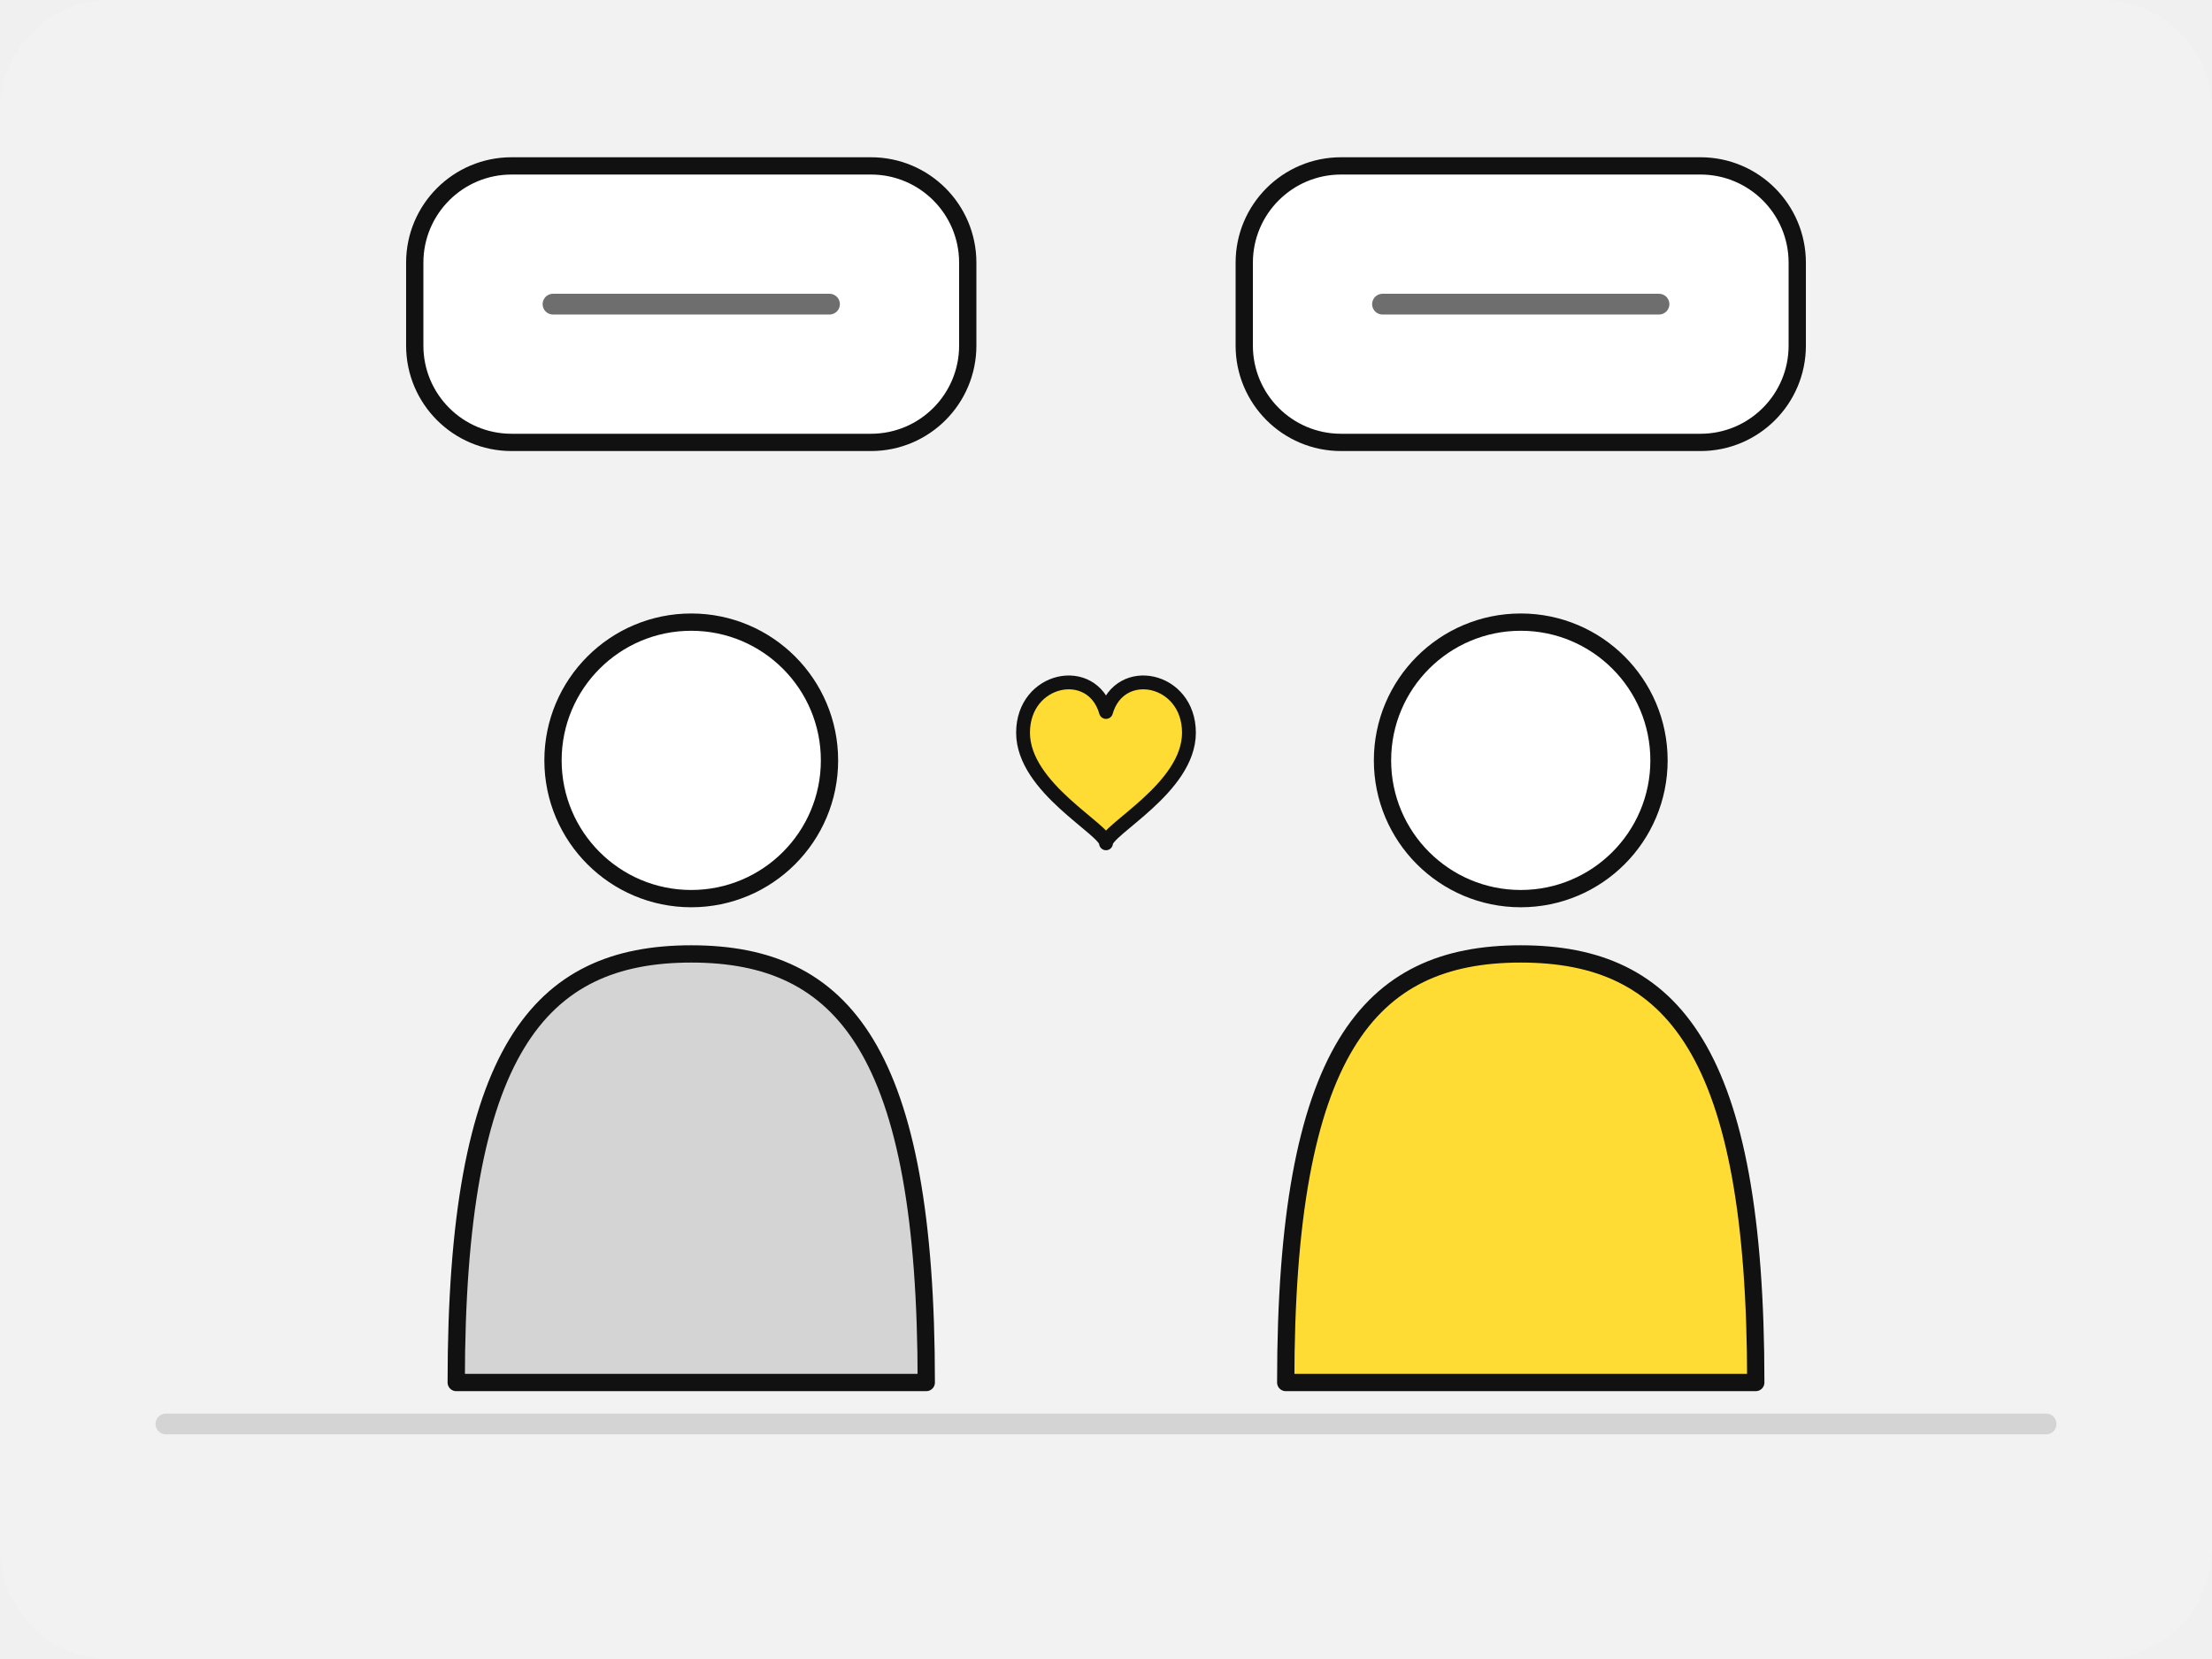
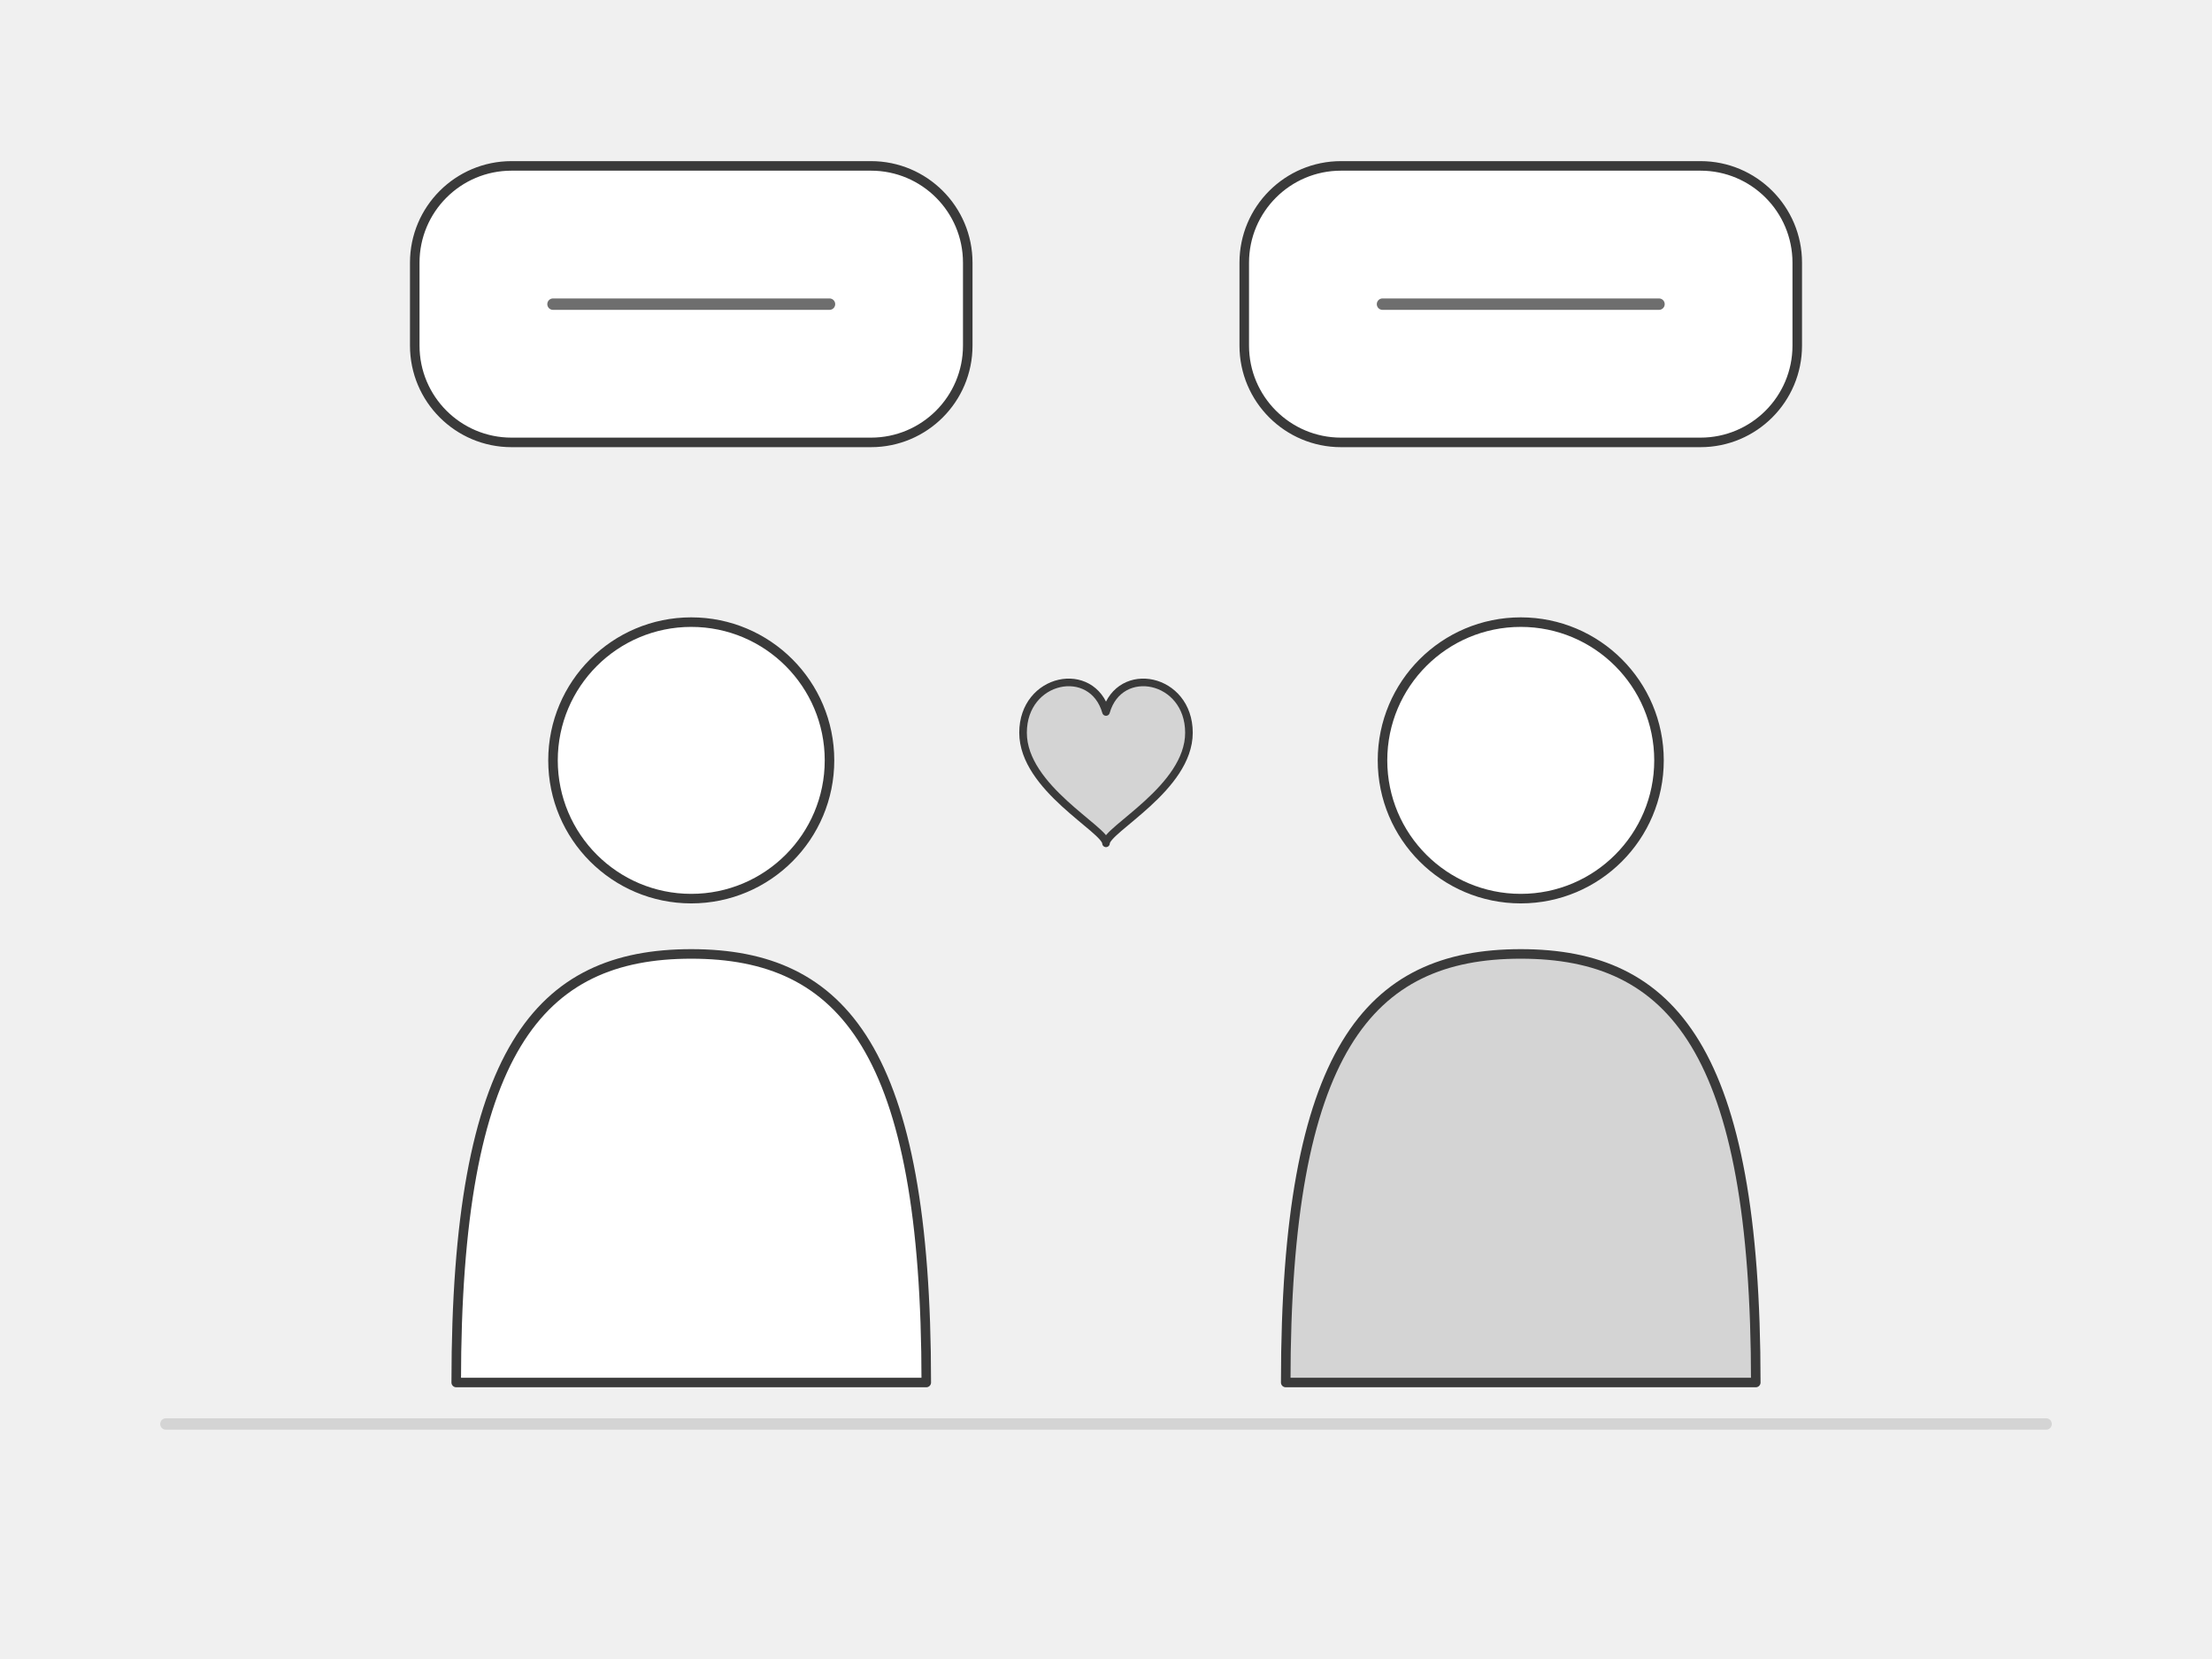
<svg xmlns="http://www.w3.org/2000/svg" viewBox="0 0 320 240" role="img" aria-label="Two people talking with speech bubbles">
-   <rect width="320" height="240" rx="16" fill="#F2F2F2" />
-   <path d="M24 206H296" stroke="#D4D4D4" stroke-width="3" stroke-linecap="round" />
-   <path d="M66.0 200.0C66.0 152.0 78.0 138.0 100 138.0C122.0 138.0 134.0 152.0 134.0 200.0Z" fill="#D4D4D4" stroke="#111111" stroke-width="2.5" stroke-linejoin="round" />
-   <circle cx="100" cy="110.0" r="20.0" fill="#fff" stroke="#111111" stroke-width="2.5" />
-   <path d="M186.0 200.0C186.0 152.0 198.0 138.0 220 138.0C242.0 138.0 254.0 152.0 254.0 200.0Z" fill="#FEDC34" stroke="#111111" stroke-width="2.5" stroke-linejoin="round" />
-   <circle cx="220" cy="110.0" r="20.0" fill="#fff" stroke="#111111" stroke-width="2.5" />
-   <rect x="60" y="24" width="80" height="40" rx="14" fill="#fff" stroke="#111111" stroke-width="2.5" />
-   <rect x="180" y="24" width="80" height="40" rx="14" fill="#fff" stroke="#111111" stroke-width="2.5" />
-   <path d="M80 44H120M200 44H240" stroke="#6E6E6E" stroke-width="3" stroke-linecap="round" />
-   <path transform="translate(148 100) scale(1)" d="M0 6C0-2 10-4 12 3C14-4 24-2 24 6C24 14 12 20 12 22C12 20 0 14 0 6Z" fill="#FEDC34" stroke="#111111" stroke-width="2" stroke-linejoin="round" />
+   <path d="M24 206H296" stroke="#D4D4D4" stroke-width="1.65" stroke-linecap="round" />
+   <path d="M66.0 200.0C66.0 152.0 78.0 138.0 100 138.0C122.0 138.0 134.0 152.0 134.0 200.0Z" fill="#fff" stroke="#3A3A3A" stroke-width="1.38" stroke-linejoin="round" />
+   <circle cx="100" cy="110.0" r="20.0" fill="#fff" stroke="#3A3A3A" stroke-width="1.38" />
+   <path d="M186.0 200.0C186.0 152.0 198.0 138.0 220 138.0C242.0 138.0 254.0 152.0 254.0 200.0Z" fill="#D4D4D4" stroke="#3A3A3A" stroke-width="1.38" stroke-linejoin="round" />
+   <circle cx="220" cy="110.0" r="20.0" fill="#fff" stroke="#3A3A3A" stroke-width="1.38" />
+   <rect x="60" y="24" width="80" height="40" rx="14" fill="#fff" stroke="#3A3A3A" stroke-width="1.38" />
+   <rect x="180" y="24" width="80" height="40" rx="14" fill="#fff" stroke="#3A3A3A" stroke-width="1.38" />
+   <path d="M80 44H120M200 44H240" stroke="#6E6E6E" stroke-width="1.65" stroke-linecap="round" />
+   <path transform="translate(148 100) scale(1)" d="M0 6C0-2 10-4 12 3C14-4 24-2 24 6C24 14 12 20 12 22C12 20 0 14 0 6Z" fill="#D4D4D4" stroke="#3A3A3A" stroke-width="1.10" stroke-linejoin="round" />
</svg>
